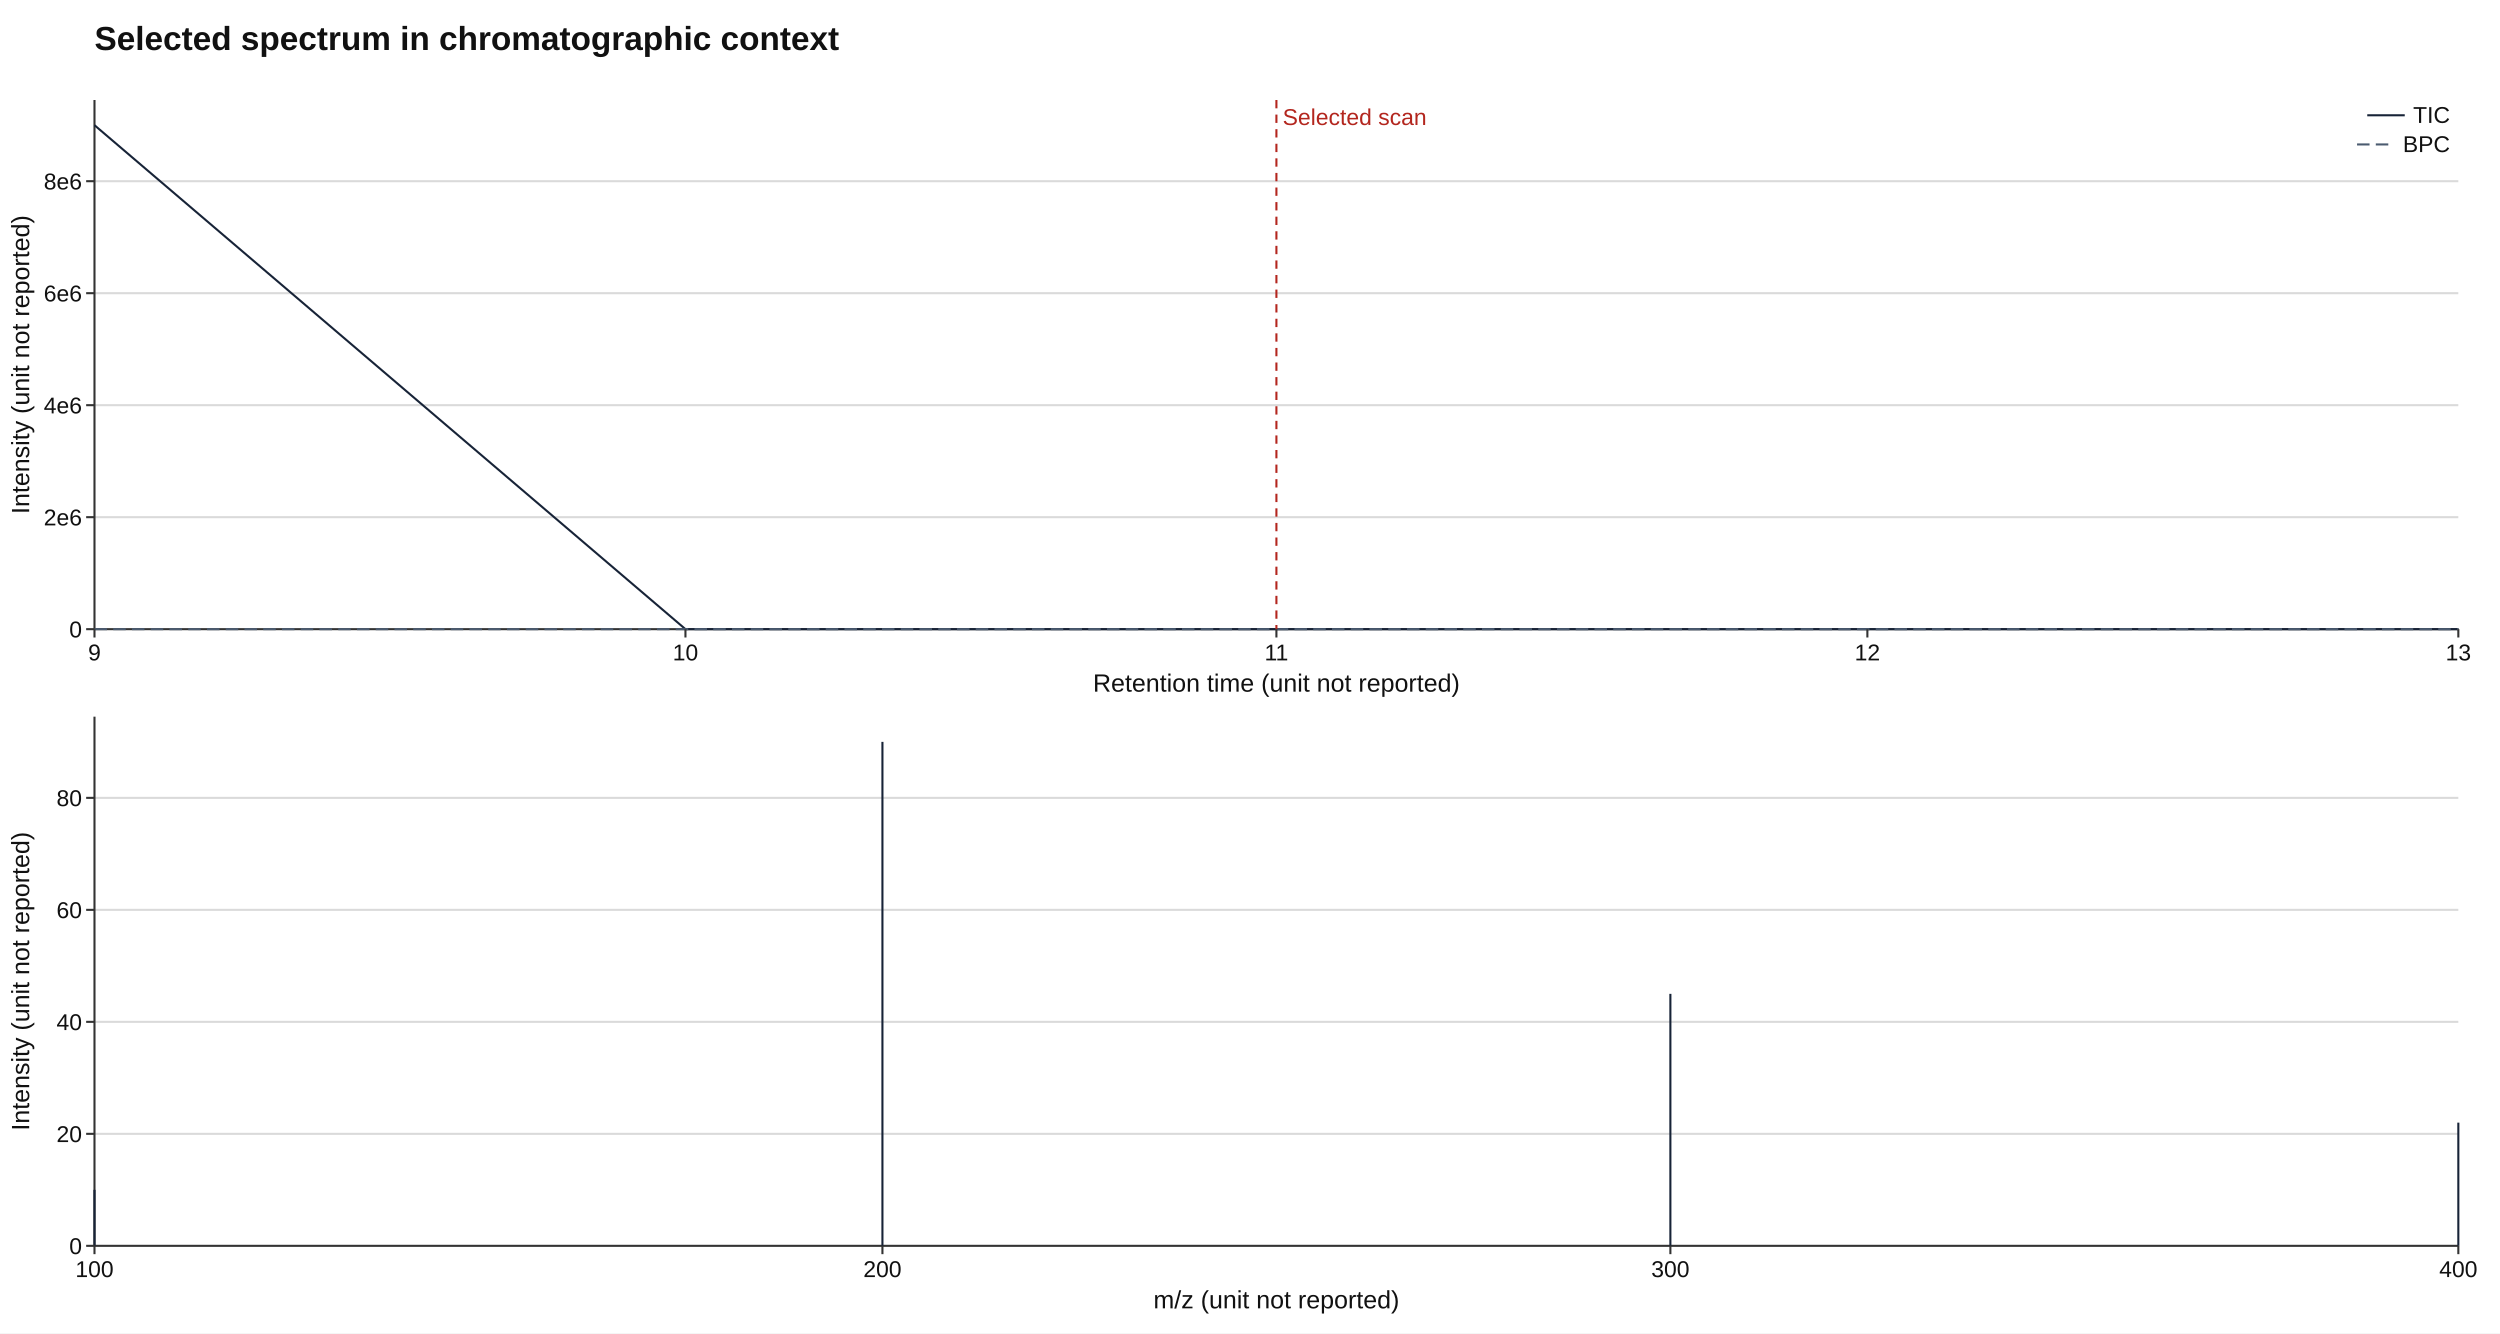
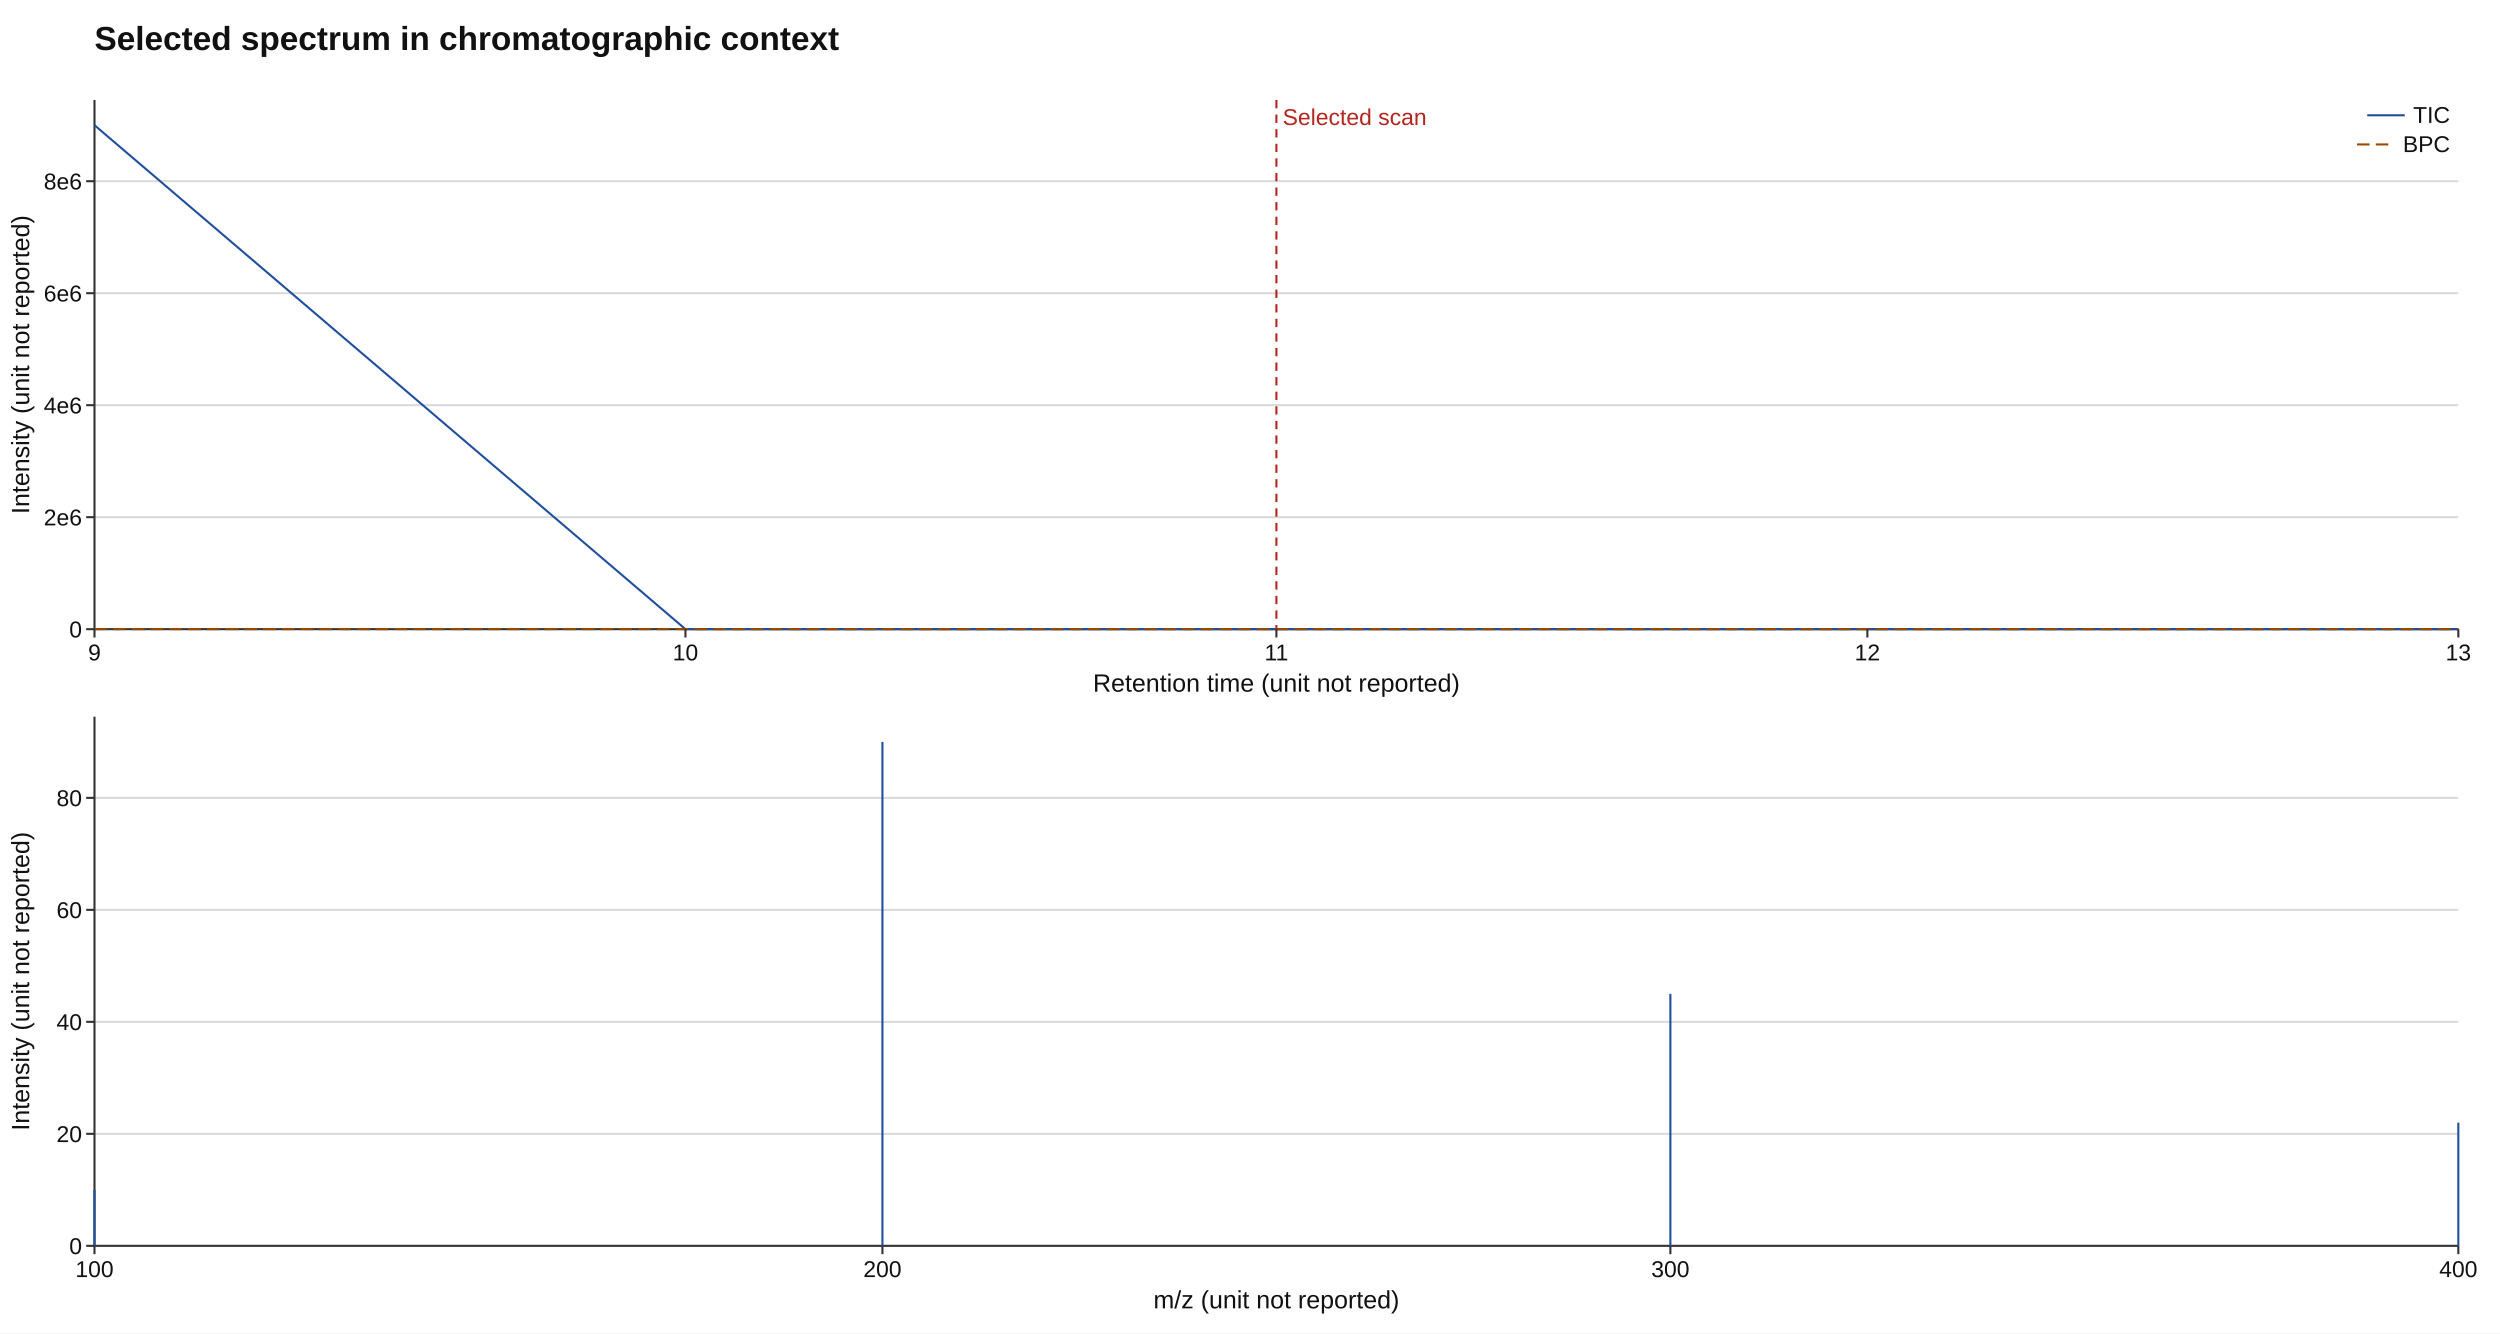
<svg xmlns="http://www.w3.org/2000/svg" width="1200" height="640" viewBox="0 0 1200 640" role="img">
  <rect x="0" y="0" width="1200" height="640" fill="#ffffff" />
  <text x="45.353" y="24" fill="#111111" font-family="Arial, 'Liberation Sans', Helvetica, sans-serif" font-size="16" font-weight="700" xml:space="preserve">Selected spectrum in chromatographic context</text>
  <line x1="45.353" y1="248.243" x2="1180" y2="248.243" stroke="#333333" stroke-width="1" stroke-opacity="0.18" />
  <line x1="45.353" y1="194.487" x2="1180" y2="194.487" stroke="#333333" stroke-width="1" stroke-opacity="0.18" />
  <line x1="45.353" y1="140.73" x2="1180" y2="140.73" stroke="#333333" stroke-width="1" stroke-opacity="0.18" />
  <line x1="45.353" y1="86.974" x2="1180" y2="86.974" stroke="#333333" stroke-width="1" stroke-opacity="0.18" />
  <line x1="45.353" y1="302" x2="1180" y2="302" stroke="#333333" stroke-width="1" />
  <line x1="45.353" y1="48" x2="45.353" y2="302" stroke="#333333" stroke-width="1" />
-   <path d="M45.353 60.095L329.015 301.998L612.677 301.997L896.338 301.997L1180 301.997" fill="none" stroke="#172337" stroke-width="1" />
-   <path d="M45.353 302L329.015 302L612.677 301.999L896.338 301.999L1180 301.999" fill="none" stroke="#4b5b70" stroke-width="1" stroke-dasharray="6 3" />
-   <line x1="1136.281" y1="55.333" x2="1154.281" y2="55.333" stroke="#172337" stroke-width="1" />
+   <path d="M45.353 60.095L329.015 301.998L612.677 301.997L896.338 301.997L1180 301.997" fill="none" stroke="#1f4e9c" stroke-width="1" />
+   <path d="M45.353 302L329.015 302L612.677 301.999L896.338 301.999L1180 301.999" fill="none" stroke="#9a4a00" stroke-width="1" stroke-dasharray="6 3" />
+   <line x1="1136.281" y1="55.333" x2="1154.281" y2="55.333" stroke="#1f4e9c" stroke-width="1" />
  <text x="1176" y="59" fill="#111111" font-family="Arial, 'Liberation Sans', Helvetica, sans-serif" font-size="11" text-anchor="end" xml:space="preserve">TIC</text>
-   <line x1="1131.382" y1="69.333" x2="1149.382" y2="69.333" stroke="#4b5b70" stroke-width="1" stroke-dasharray="6 3" />
+   <line x1="1131.382" y1="69.333" x2="1149.382" y2="69.333" stroke="#9a4a00" stroke-width="1" stroke-dasharray="6 3" />
  <text x="1176" y="73" fill="#111111" font-family="Arial, 'Liberation Sans', Helvetica, sans-serif" font-size="11" text-anchor="end" xml:space="preserve">BPC</text>
  <line x1="612.677" y1="48" x2="612.677" y2="302" stroke="#b3261e" stroke-width="1" stroke-dasharray="4 3" />
  <text x="615.677" y="60" fill="#b3261e" font-family="Arial, 'Liberation Sans', Helvetica, sans-serif" font-size="11">
    <tspan x="615.677" y="60" xml:space="preserve">Selected scan</tspan>
  </text>
  <line x1="41.353" y1="302" x2="45.353" y2="302" stroke="#333333" stroke-width="1" />
  <text x="39.353" y="305.96" fill="#111111" font-family="Arial, 'Liberation Sans', Helvetica, sans-serif" font-size="11" text-anchor="end" xml:space="preserve">0</text>
  <line x1="41.353" y1="248.243" x2="45.353" y2="248.243" stroke="#333333" stroke-width="1" />
  <text x="39.353" y="252.203" fill="#111111" font-family="Arial, 'Liberation Sans', Helvetica, sans-serif" font-size="11" text-anchor="end" xml:space="preserve">2e6</text>
  <line x1="41.353" y1="194.487" x2="45.353" y2="194.487" stroke="#333333" stroke-width="1" />
  <text x="39.353" y="198.447" fill="#111111" font-family="Arial, 'Liberation Sans', Helvetica, sans-serif" font-size="11" text-anchor="end" xml:space="preserve">4e6</text>
  <line x1="41.353" y1="140.73" x2="45.353" y2="140.73" stroke="#333333" stroke-width="1" />
  <text x="39.353" y="144.69" fill="#111111" font-family="Arial, 'Liberation Sans', Helvetica, sans-serif" font-size="11" text-anchor="end" xml:space="preserve">6e6</text>
  <line x1="41.353" y1="86.974" x2="45.353" y2="86.974" stroke="#333333" stroke-width="1" />
  <text x="39.353" y="90.933" fill="#111111" font-family="Arial, 'Liberation Sans', Helvetica, sans-serif" font-size="11" text-anchor="end" xml:space="preserve">8e6</text>
  <line x1="45.353" y1="302" x2="45.353" y2="306" stroke="#333333" stroke-width="1" />
  <text x="45.353" y="317" fill="#111111" font-family="Arial, 'Liberation Sans', Helvetica, sans-serif" font-size="11" text-anchor="middle" xml:space="preserve">9</text>
  <line x1="329.015" y1="302" x2="329.015" y2="306" stroke="#333333" stroke-width="1" />
  <text x="329.015" y="317" fill="#111111" font-family="Arial, 'Liberation Sans', Helvetica, sans-serif" font-size="11" text-anchor="middle" xml:space="preserve">10</text>
  <line x1="612.677" y1="302" x2="612.677" y2="306" stroke="#333333" stroke-width="1" />
  <text x="612.677" y="317" fill="#111111" font-family="Arial, 'Liberation Sans', Helvetica, sans-serif" font-size="11" text-anchor="middle" xml:space="preserve">11</text>
  <line x1="896.338" y1="302" x2="896.338" y2="306" stroke="#333333" stroke-width="1" />
  <text x="896.338" y="317" fill="#111111" font-family="Arial, 'Liberation Sans', Helvetica, sans-serif" font-size="11" text-anchor="middle" xml:space="preserve">12</text>
  <line x1="1180" y1="302" x2="1180" y2="306" stroke="#333333" stroke-width="1" />
  <text x="1180" y="317" fill="#111111" font-family="Arial, 'Liberation Sans', Helvetica, sans-serif" font-size="11" text-anchor="middle" xml:space="preserve">13</text>
  <text x="612.677" y="332" fill="#111111" font-family="Arial, 'Liberation Sans', Helvetica, sans-serif" font-size="12" text-anchor="middle" xml:space="preserve">Retention time (unit not reported)</text>
  <text x="14" y="175" fill="#111111" font-family="Arial, 'Liberation Sans', Helvetica, sans-serif" font-size="12" text-anchor="middle" transform="rotate(-90 14 175)" xml:space="preserve">Intensity (unit not reported)</text>
  <line x1="45.353" y1="544.243" x2="1180" y2="544.243" stroke="#333333" stroke-width="1" stroke-opacity="0.18" />
  <line x1="45.353" y1="490.487" x2="1180" y2="490.487" stroke="#333333" stroke-width="1" stroke-opacity="0.18" />
  <line x1="45.353" y1="436.73" x2="1180" y2="436.73" stroke="#333333" stroke-width="1" stroke-opacity="0.18" />
  <line x1="45.353" y1="382.974" x2="1180" y2="382.974" stroke="#333333" stroke-width="1" stroke-opacity="0.18" />
  <line x1="45.353" y1="598" x2="1180" y2="598" stroke="#333333" stroke-width="1" />
  <line x1="45.353" y1="344" x2="45.353" y2="598" stroke="#333333" stroke-width="1" />
-   <path d="M45.353 598V571.122M423.569 598V356.095M801.784 598V477.048M1180 598V538.868" fill="none" stroke="#172337" stroke-width="1" />
+   <path d="M45.353 598V571.122M423.569 598V356.095M801.784 598V477.048M1180 598V538.868" fill="none" stroke="#1f4e9c" stroke-width="1" />
  <line x1="41.353" y1="598" x2="45.353" y2="598" stroke="#333333" stroke-width="1" />
  <text x="39.353" y="601.96" fill="#111111" font-family="Arial, 'Liberation Sans', Helvetica, sans-serif" font-size="11" text-anchor="end" xml:space="preserve">0</text>
  <line x1="41.353" y1="544.243" x2="45.353" y2="544.243" stroke="#333333" stroke-width="1" />
  <text x="39.353" y="548.203" fill="#111111" font-family="Arial, 'Liberation Sans', Helvetica, sans-serif" font-size="11" text-anchor="end" xml:space="preserve">20</text>
  <line x1="41.353" y1="490.487" x2="45.353" y2="490.487" stroke="#333333" stroke-width="1" />
  <text x="39.353" y="494.447" fill="#111111" font-family="Arial, 'Liberation Sans', Helvetica, sans-serif" font-size="11" text-anchor="end" xml:space="preserve">40</text>
  <line x1="41.353" y1="436.73" x2="45.353" y2="436.73" stroke="#333333" stroke-width="1" />
  <text x="39.353" y="440.69" fill="#111111" font-family="Arial, 'Liberation Sans', Helvetica, sans-serif" font-size="11" text-anchor="end" xml:space="preserve">60</text>
  <line x1="41.353" y1="382.974" x2="45.353" y2="382.974" stroke="#333333" stroke-width="1" />
  <text x="39.353" y="386.933" fill="#111111" font-family="Arial, 'Liberation Sans', Helvetica, sans-serif" font-size="11" text-anchor="end" xml:space="preserve">80</text>
  <line x1="45.353" y1="598" x2="45.353" y2="602" stroke="#333333" stroke-width="1" />
  <text x="45.353" y="613" fill="#111111" font-family="Arial, 'Liberation Sans', Helvetica, sans-serif" font-size="11" text-anchor="middle" xml:space="preserve">100</text>
  <line x1="423.569" y1="598" x2="423.569" y2="602" stroke="#333333" stroke-width="1" />
  <text x="423.569" y="613" fill="#111111" font-family="Arial, 'Liberation Sans', Helvetica, sans-serif" font-size="11" text-anchor="middle" xml:space="preserve">200</text>
  <line x1="801.784" y1="598" x2="801.784" y2="602" stroke="#333333" stroke-width="1" />
  <text x="801.784" y="613" fill="#111111" font-family="Arial, 'Liberation Sans', Helvetica, sans-serif" font-size="11" text-anchor="middle" xml:space="preserve">300</text>
  <line x1="1180" y1="598" x2="1180" y2="602" stroke="#333333" stroke-width="1" />
  <text x="1180" y="613" fill="#111111" font-family="Arial, 'Liberation Sans', Helvetica, sans-serif" font-size="11" text-anchor="middle" xml:space="preserve">400</text>
  <text x="612.677" y="628" fill="#111111" font-family="Arial, 'Liberation Sans', Helvetica, sans-serif" font-size="12" text-anchor="middle" xml:space="preserve">m/z (unit not reported)</text>
  <text x="14" y="471" fill="#111111" font-family="Arial, 'Liberation Sans', Helvetica, sans-serif" font-size="12" text-anchor="middle" transform="rotate(-90 14 471)" xml:space="preserve">Intensity (unit not reported)</text>
</svg>
